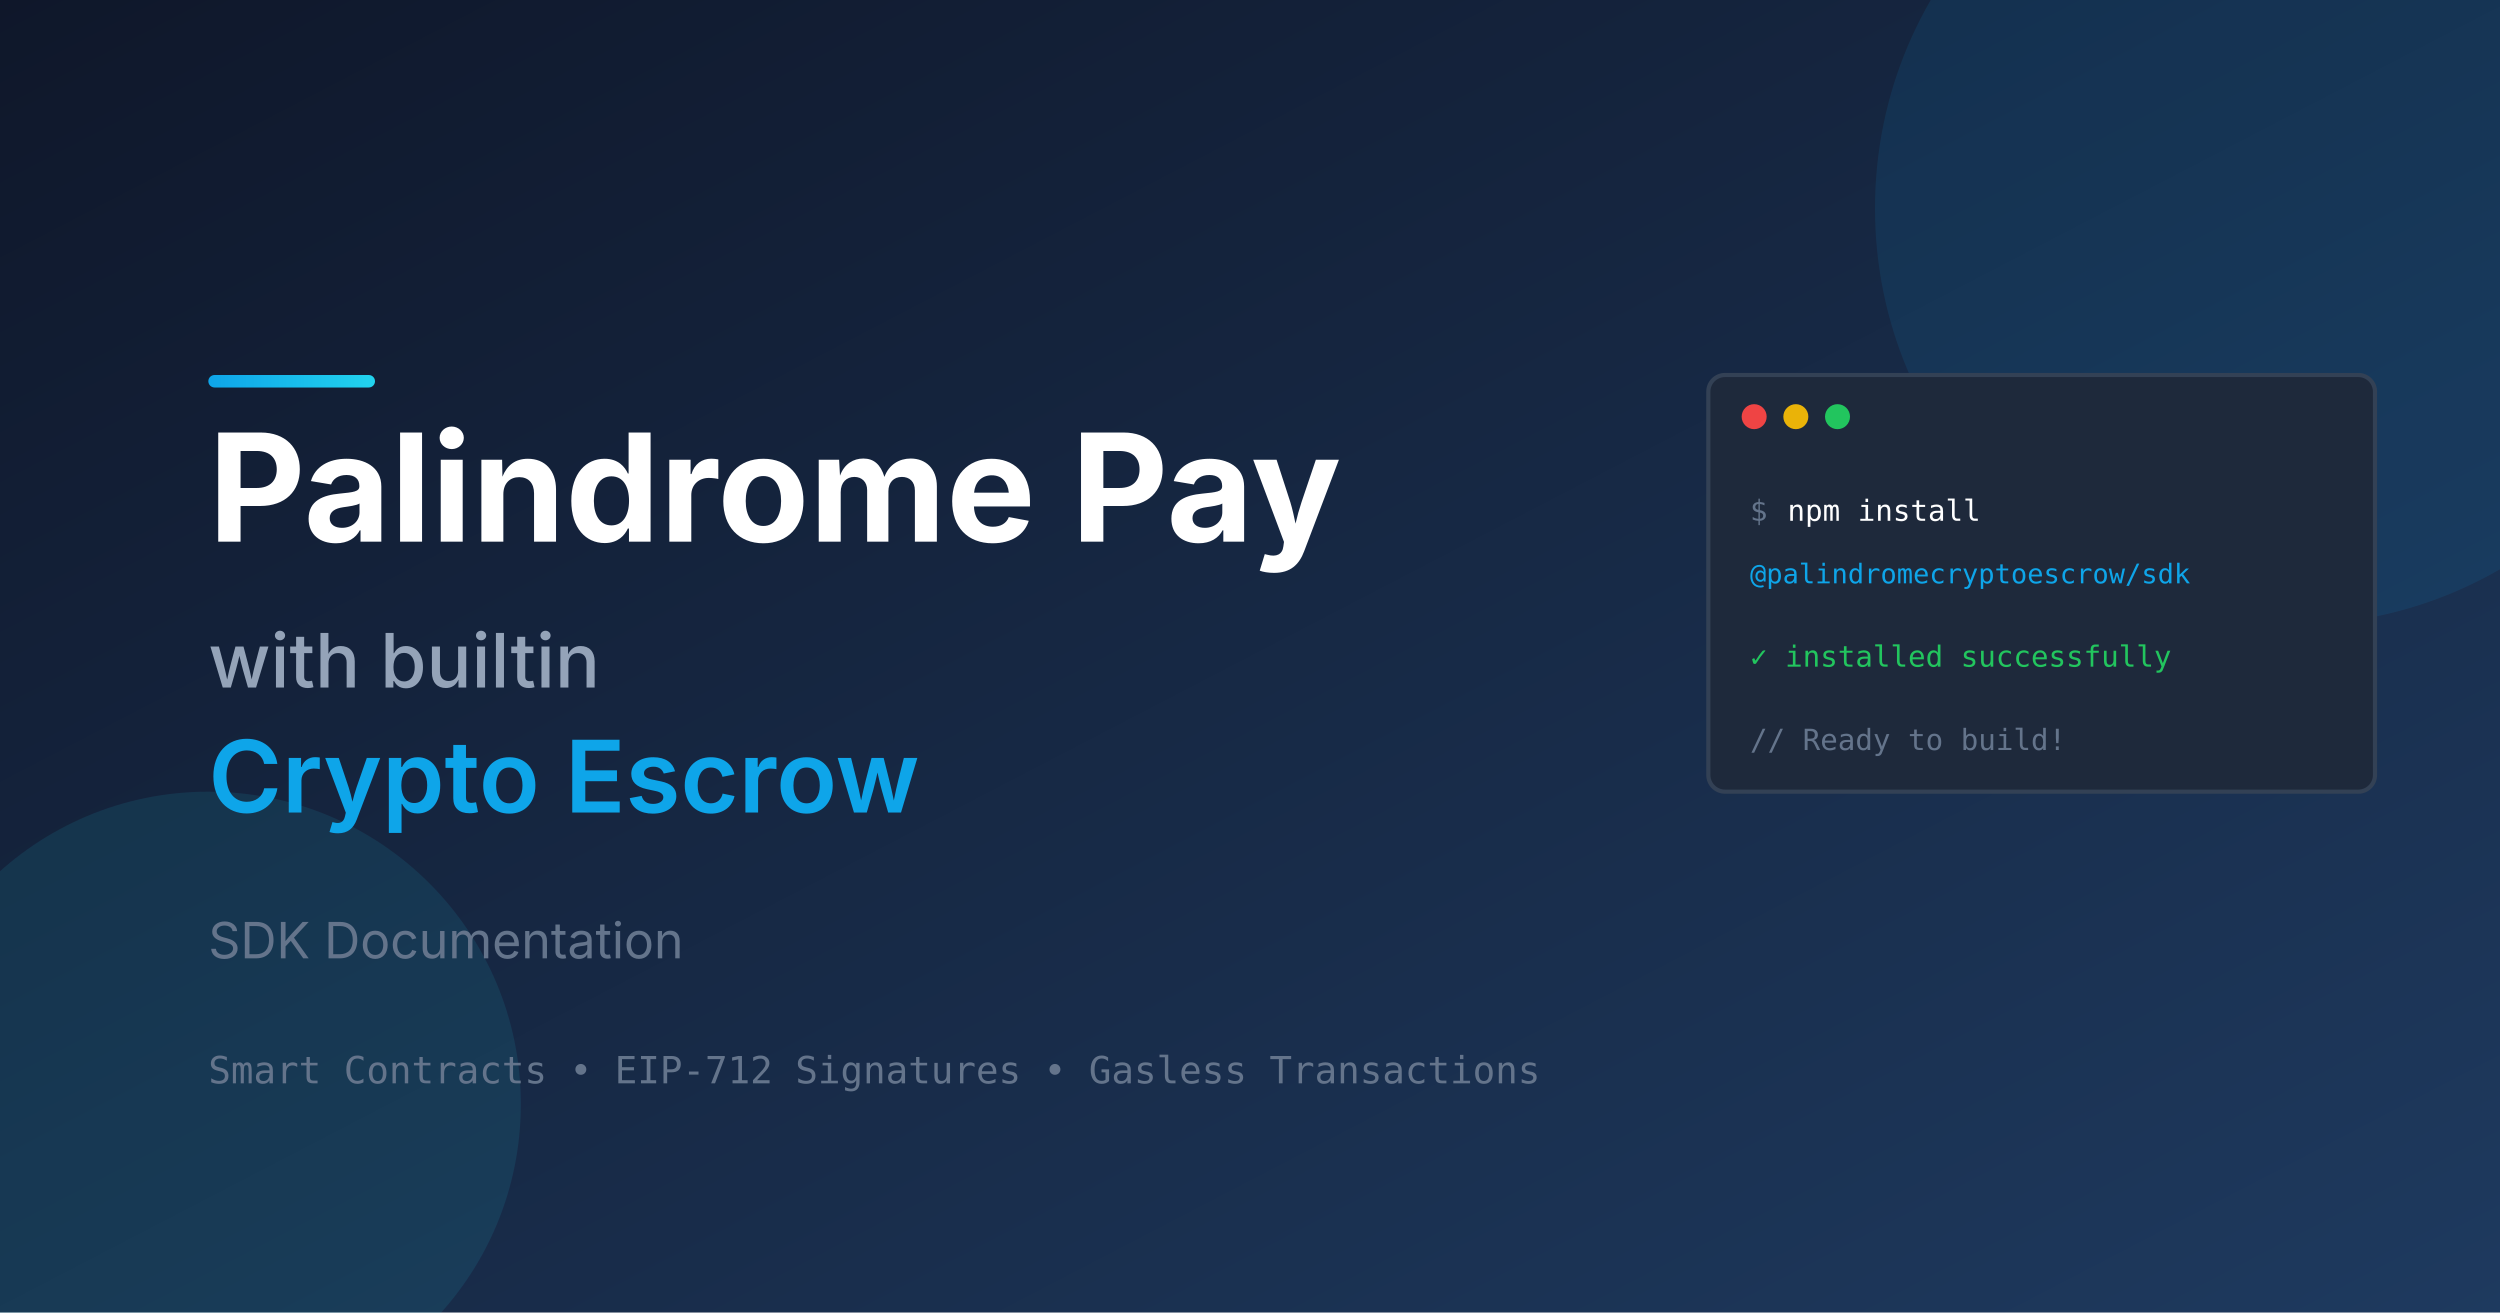
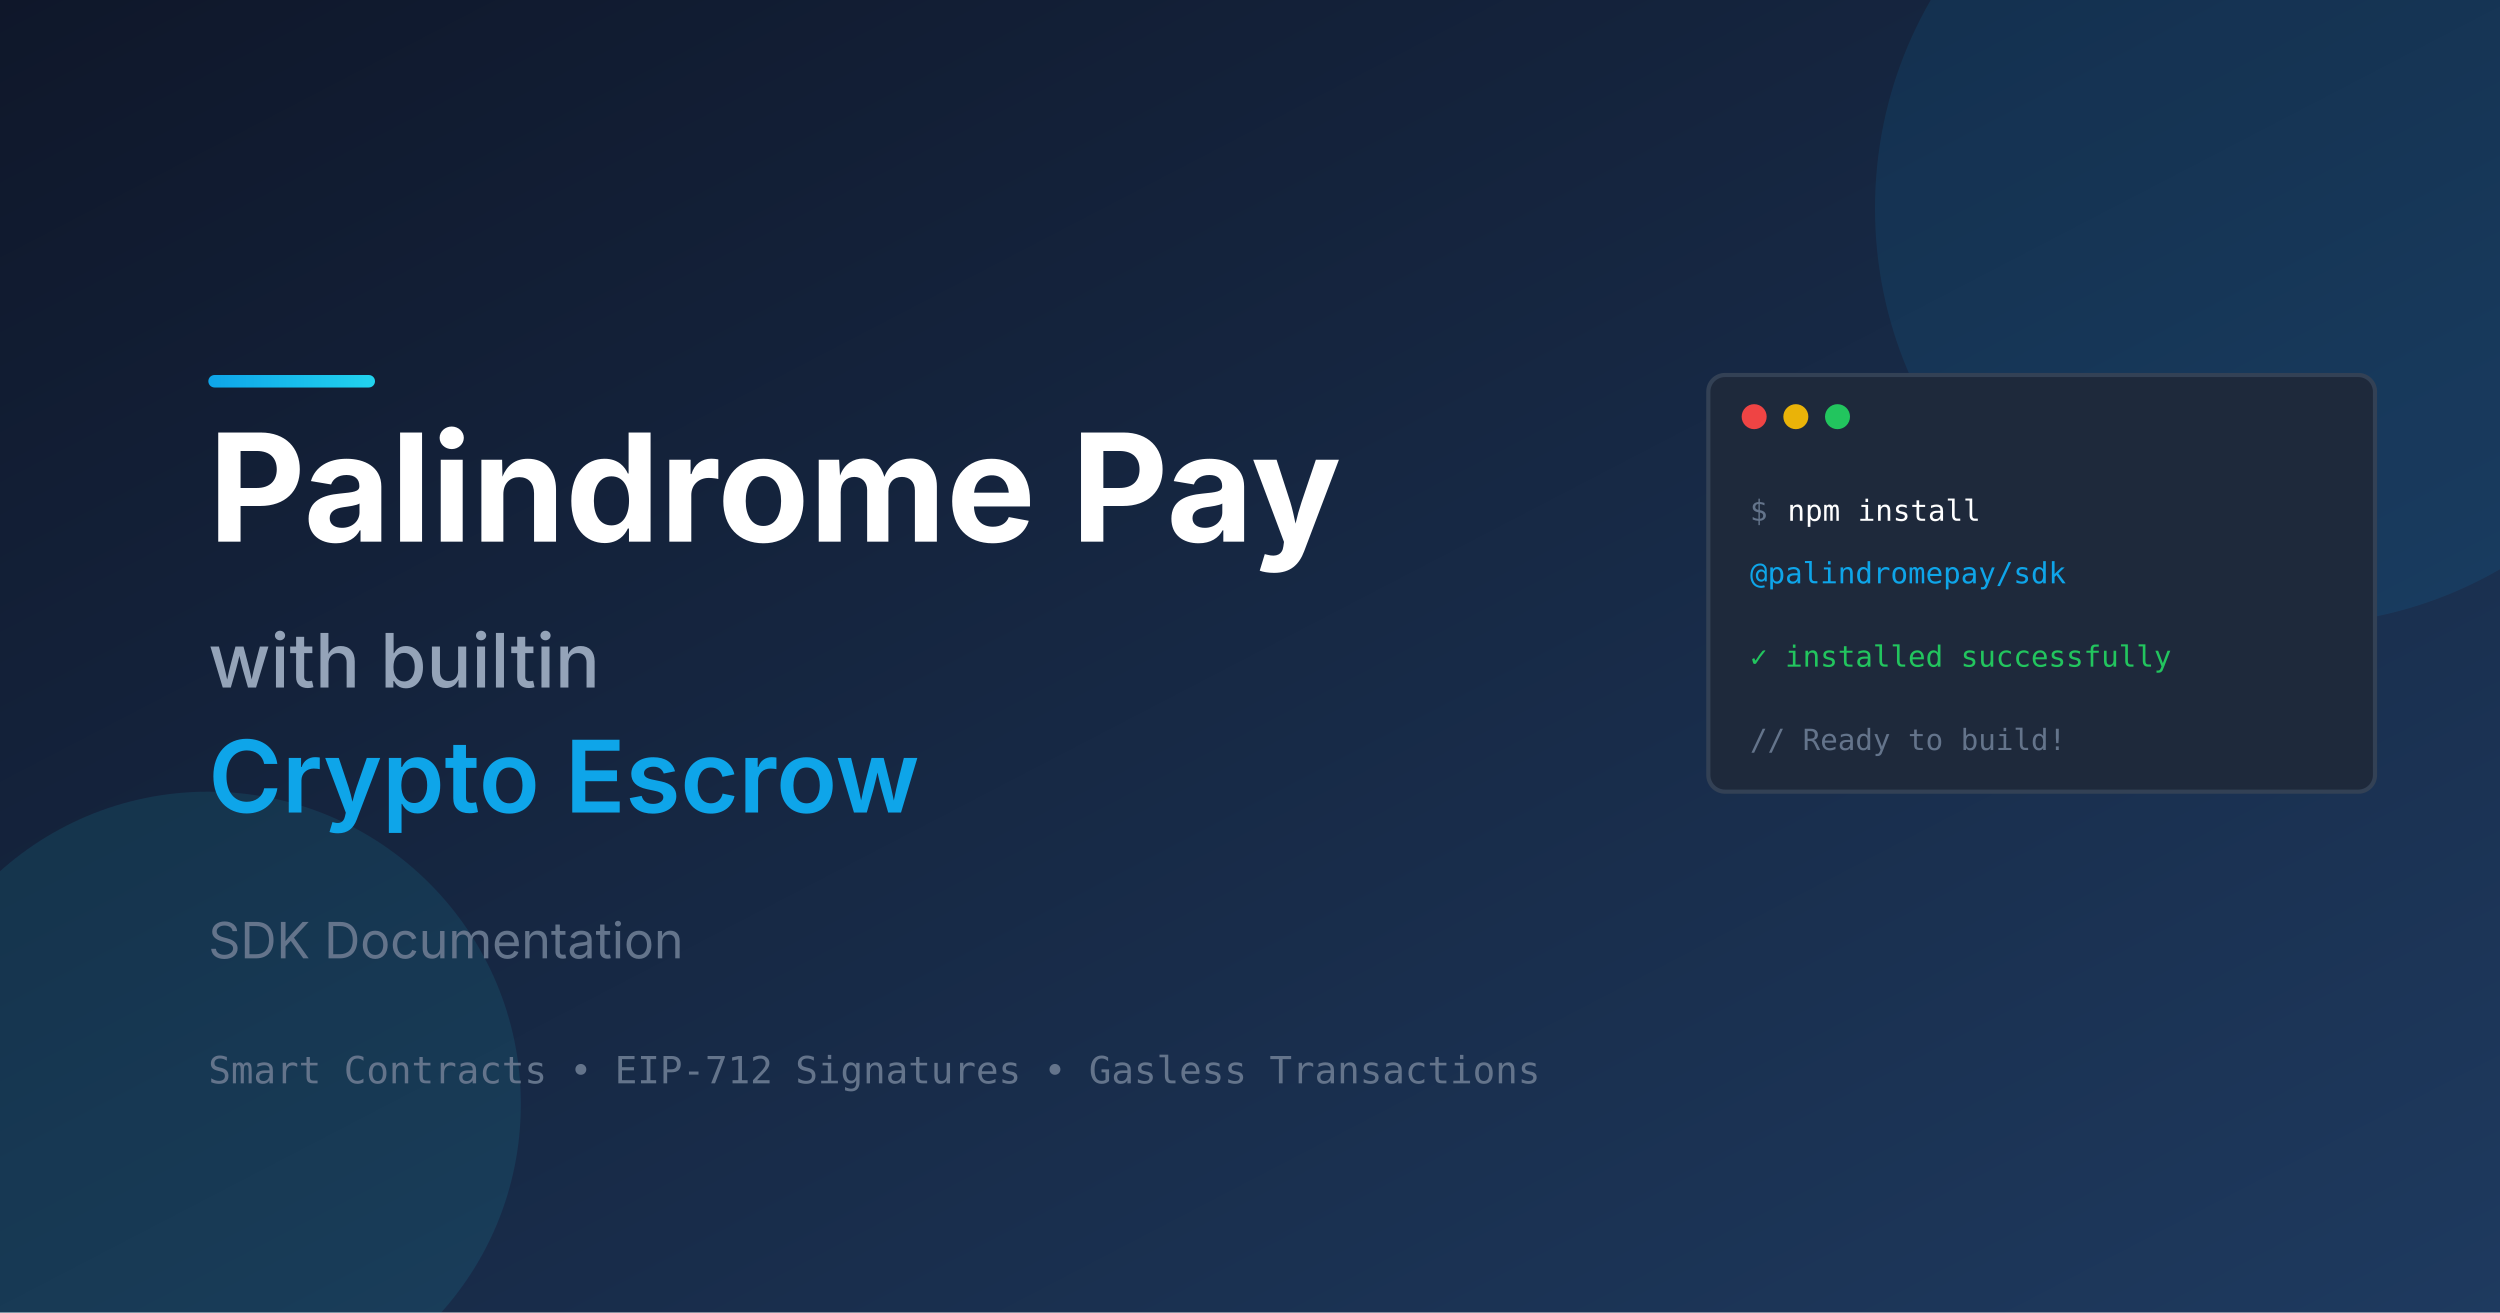
<svg xmlns="http://www.w3.org/2000/svg" width="1200" height="630">
  <defs>
    <linearGradient id="bg" x1="0%" y1="0%" x2="100%" y2="100%">
      <stop offset="0%" style="stop-color:#0f172a" />
      <stop offset="100%" style="stop-color:#1e3a5f" />
    </linearGradient>
    <linearGradient id="accent" x1="0%" y1="0%" x2="100%" y2="0%">
      <stop offset="0%" style="stop-color:#0ea5e9" />
      <stop offset="100%" style="stop-color:#22d3ee" />
    </linearGradient>
  </defs>
  <rect width="1200" height="630" fill="url(#bg)" />
  <circle cx="1100" cy="100" r="200" fill="#0ea5e9" opacity="0.1" />
  <circle cx="100" cy="530" r="150" fill="#22d3ee" opacity="0.1" />
  <rect x="100" y="180" width="80" height="6" rx="3" fill="url(#accent)" />
  <text x="100" y="260" font-family="system-ui, -apple-system, sans-serif" font-size="72" font-weight="bold" fill="white">
    Palindrome Pay
  </text>
  <text x="100" y="330" font-family="system-ui, -apple-system, sans-serif" font-size="36" font-weight="500" fill="#94a3b8">
    with builtin
  </text>
  <text x="100" y="390" font-family="system-ui, -apple-system, sans-serif" font-size="48" font-weight="600" fill="#0ea5e9">
    Crypto Escrow
  </text>
  <text x="100" y="460" font-family="system-ui, -apple-system, sans-serif" font-size="24" fill="#64748b">
    SDK Documentation
  </text>
  <text x="100" y="520" font-family="ui-monospace, monospace" font-size="18" fill="#64748b">
    Smart Contracts  •  EIP-712 Signatures  •  Gasless Transactions
  </text>
  <rect x="820" y="180" width="320" height="200" rx="8" fill="#1e293b" stroke="#334155" stroke-width="2" />
  <circle cx="842" cy="200" r="6" fill="#ef4444" />
  <circle cx="862" cy="200" r="6" fill="#eab308" />
  <circle cx="882" cy="200" r="6" fill="#22c55e" />
  <text x="840" y="250" font-family="ui-monospace, monospace" font-size="14" fill="#64748b">$</text>
  <text x="858" y="250" font-family="ui-monospace, monospace" font-size="14" fill="white"> npm install</text>
-   <text x="840" y="280" font-family="ui-monospace, monospace" font-size="13" fill="#0ea5e9">  @palindromecryptoescrow/sdk</text>
+   <text x="840" y="280" font-family="ui-monospace, monospace" font-size="14" fill="#0ea5e9">  @palindromepay/sdk</text>
  <text x="840" y="320" font-family="ui-monospace, monospace" font-size="14" fill="#22c55e">✓ installed successfully</text>
  <text x="840" y="360" font-family="ui-monospace, monospace" font-size="14" fill="#64748b">// Ready to build!</text>
</svg>
